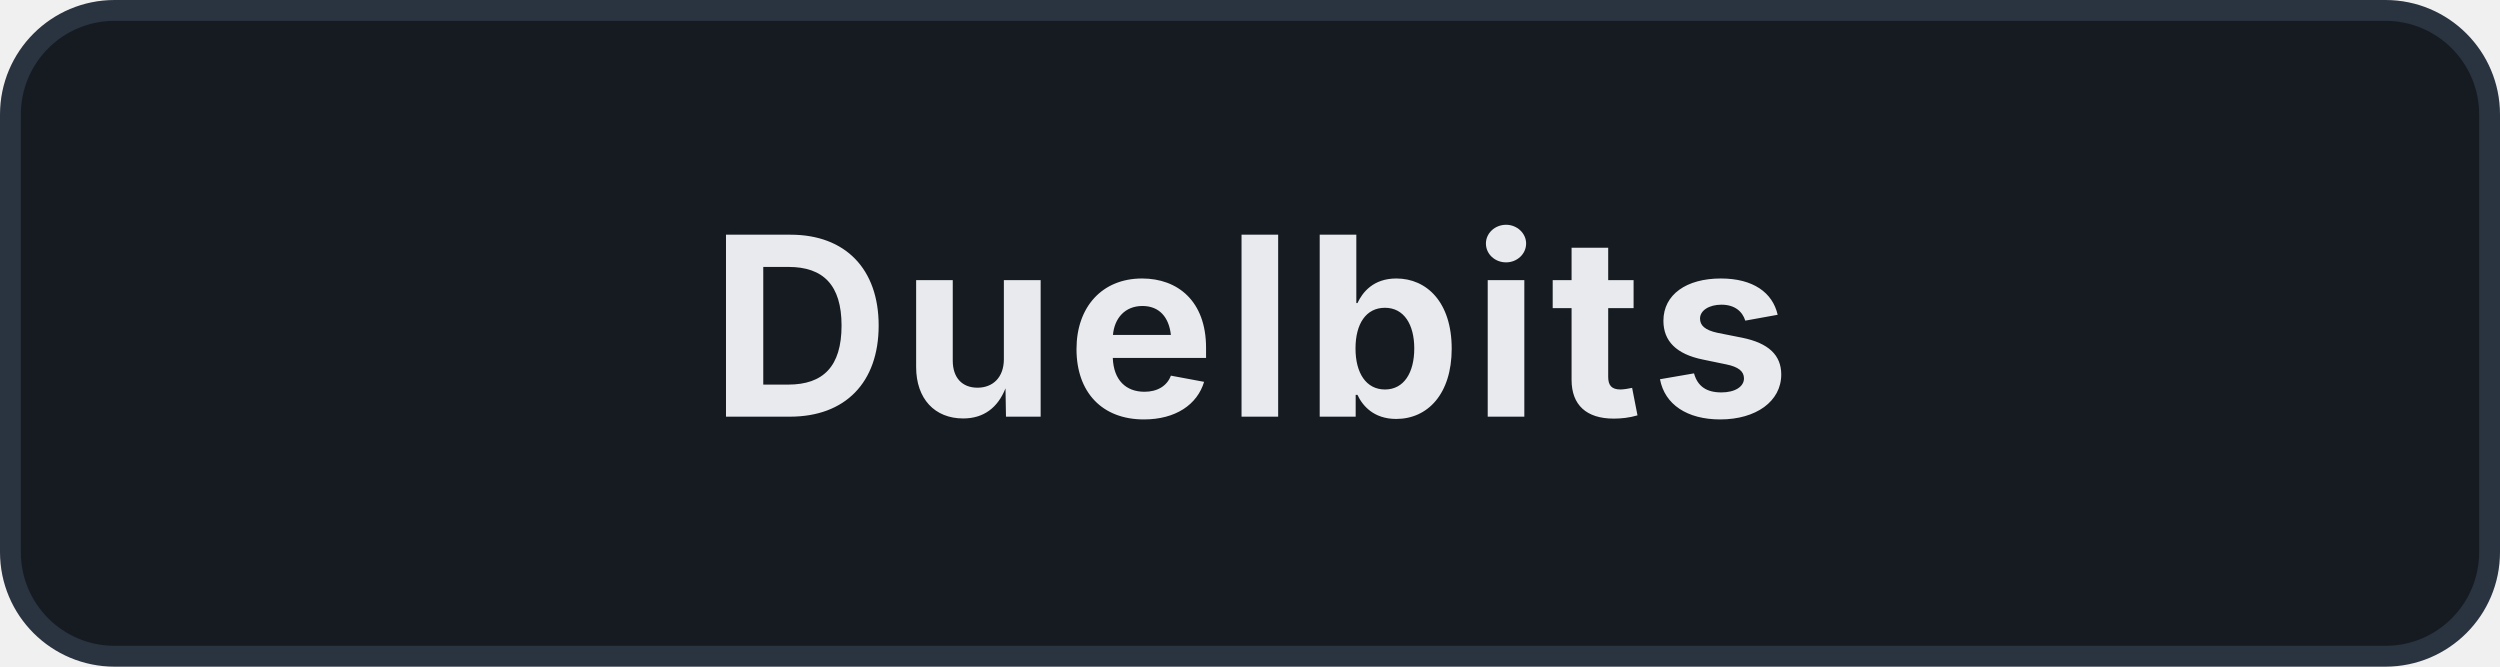
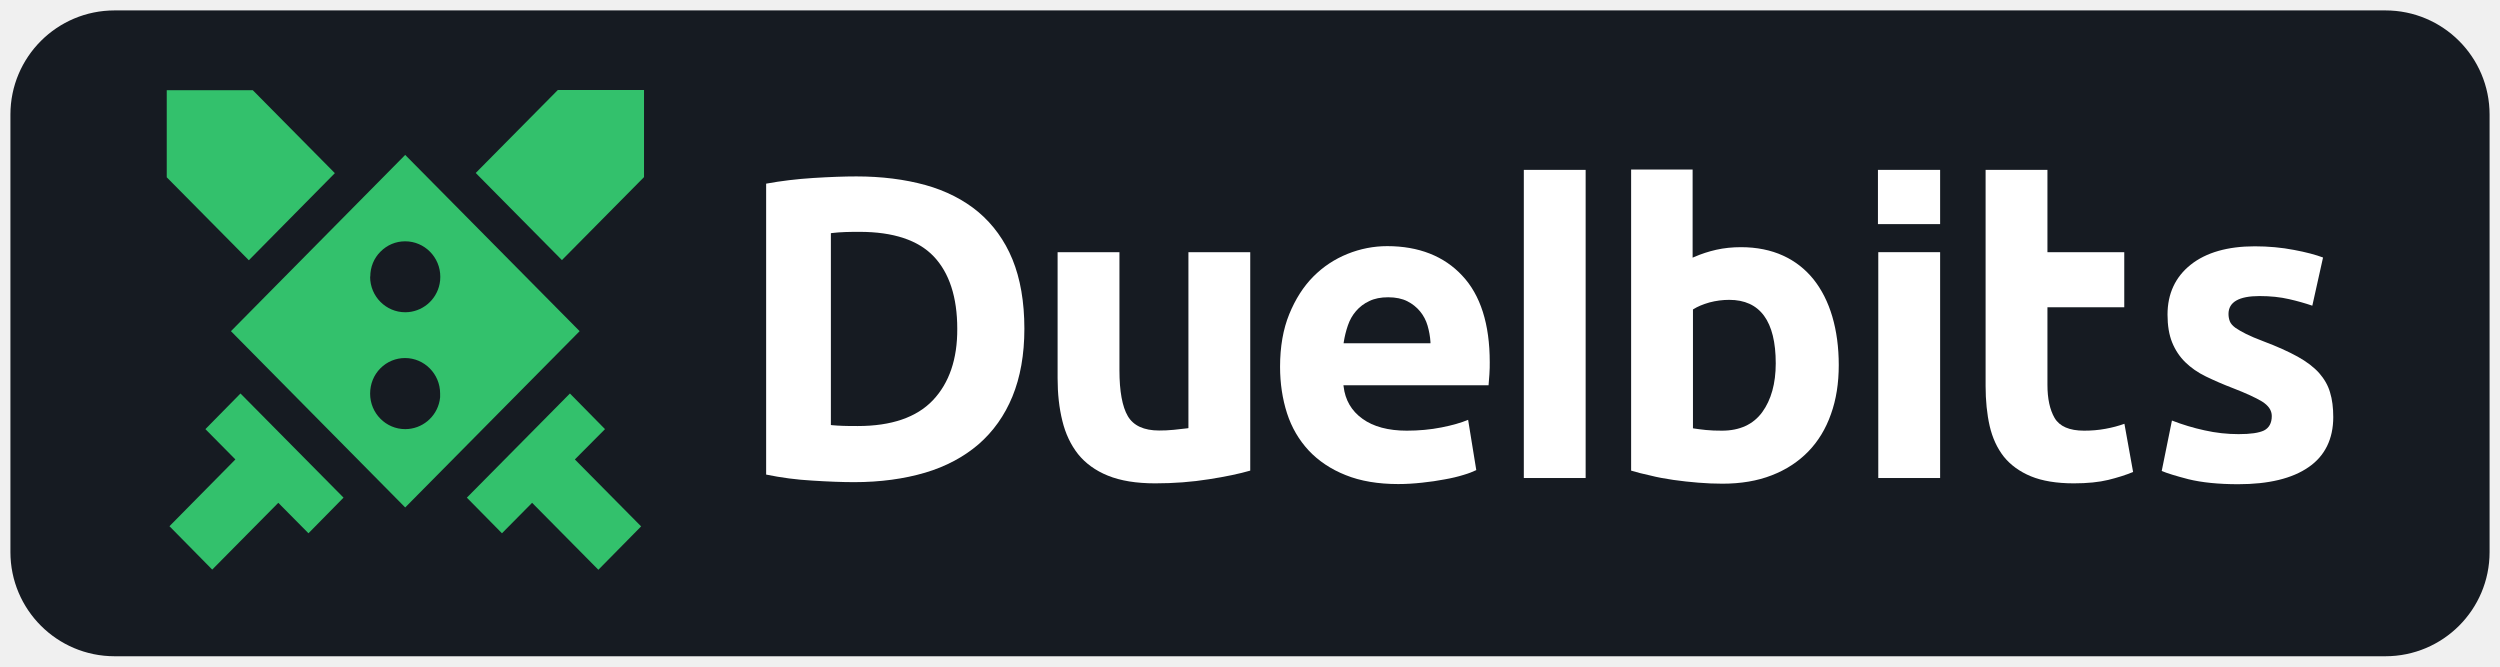
- <svg xmlns="http://www.w3.org/2000/svg" width="240" height="64" viewBox="0 0 240 64" role="img" aria-label="Duelbits logo placeholder">
-   <rect x="1" y="1" width="238" height="62" rx="10" fill="#161b22" stroke="#2a3340" stroke-width="2" />
-   <text x="120" y="40" text-anchor="middle" font-family="Inter, 'Segoe UI', Arial, sans-serif" font-size="24" font-weight="700" letter-spacing="1" fill="#e8eaed">Duelbits</text>
+ <svg xmlns="http://www.w3.org/2000/svg" width="240" height="64" viewBox="0 0 240 64" role="img" aria-label="Duelbits logo">
+   <rect x="1" y="1" width="238" height="62" rx="10" fill="#161b22" />
+   <svg x="15.4" y="8.0" width="209.3" height="48.0" viewBox="0 0 109 25">
+     <path d="M42.597 15.655C42.989 14.699 43.193 13.563 43.193 12.272C43.193 10.929 42.989 9.759 42.597 8.803C42.205 7.848 41.626 7.056 40.894 6.436C40.161 5.825 39.267 5.369 38.245 5.085C37.214 4.801 36.056 4.654 34.795 4.654C34.199 4.654 33.475 4.68 32.641 4.732C31.823 4.784 31.031 4.878 30.281 5.016V19.562C31.031 19.717 31.806 19.82 32.589 19.863C33.39 19.915 34.097 19.941 34.685 19.941C35.988 19.941 37.18 19.777 38.228 19.468C39.275 19.158 40.17 18.676 40.902 18.047C41.635 17.41 42.205 16.61 42.597 15.655ZM38.62 15.844C37.802 16.705 36.541 17.135 34.864 17.135C34.565 17.135 34.327 17.135 34.123 17.126C33.918 17.118 33.731 17.109 33.569 17.092L33.518 17.083V7.495L33.56 7.486C33.773 7.46 34.012 7.443 34.25 7.435C34.497 7.426 34.736 7.426 34.957 7.426C36.635 7.426 37.887 7.839 38.662 8.657C39.437 9.475 39.837 10.688 39.837 12.272C39.846 13.778 39.437 14.983 38.62 15.844Z" fill="white" />
+     <path d="M45.876 18.538C46.242 18.994 46.745 19.364 47.366 19.614C47.997 19.872 48.789 20.001 49.734 20.001C50.671 20.001 51.574 19.932 52.425 19.795C53.26 19.666 53.95 19.519 54.486 19.364V8.442H51.395V17.238L51.352 17.247C51.156 17.273 50.926 17.299 50.662 17.324C50.407 17.35 50.16 17.359 49.93 17.359C49.172 17.359 48.644 17.118 48.363 16.636C48.09 16.171 47.946 15.396 47.946 14.355V8.442H44.854V14.742C44.854 15.517 44.931 16.231 45.092 16.877C45.246 17.514 45.51 18.073 45.876 18.538Z" fill="white" />
+     <path d="M61.334 8.14C60.661 8.14 59.988 8.27 59.35 8.528C58.711 8.786 58.132 9.165 57.638 9.664C57.144 10.163 56.743 10.791 56.437 11.54C56.13 12.289 55.977 13.176 55.977 14.174C55.977 15 56.096 15.784 56.326 16.498C56.556 17.212 56.922 17.832 57.408 18.357C57.893 18.874 58.515 19.295 59.256 19.588C59.997 19.889 60.883 20.036 61.888 20.036C62.288 20.036 62.688 20.01 63.08 19.967C63.48 19.924 63.855 19.872 64.204 19.803C64.553 19.743 64.869 19.666 65.15 19.579C65.414 19.502 65.627 19.416 65.788 19.338L65.38 16.825C65.03 16.971 64.579 17.101 64.051 17.204C63.489 17.316 62.901 17.367 62.313 17.367C61.394 17.367 60.644 17.169 60.099 16.773C59.545 16.378 59.23 15.827 59.154 15.155L59.145 15.095H66.402C66.419 14.932 66.427 14.751 66.444 14.553C66.461 14.329 66.461 14.123 66.461 13.942C66.461 12.04 66.001 10.585 65.082 9.612C64.179 8.64 62.91 8.14 61.334 8.14ZM59.154 12.995L59.162 12.935C59.205 12.659 59.273 12.384 59.367 12.108C59.46 11.833 59.597 11.592 59.776 11.385C59.954 11.179 60.176 11.007 60.44 10.886C60.704 10.757 61.019 10.697 61.385 10.697C61.76 10.697 62.084 10.766 62.339 10.895C62.595 11.024 62.807 11.196 62.978 11.403C63.148 11.609 63.276 11.85 63.353 12.117C63.429 12.384 63.48 12.651 63.497 12.935V12.995H59.154Z" fill="white" />
+     <path d="M88.98 8.442H85.888V19.734H88.98V8.442Z" fill="white" />
+     <path d="M71.256 4.327H68.165V19.734H71.256V4.327Z" fill="white" />
+     <path d="M91.458 17.135C91.595 17.729 91.833 18.245 92.165 18.667C92.497 19.08 92.957 19.416 93.519 19.648C94.082 19.881 94.805 20.001 95.666 20.001C96.347 20.001 96.926 19.941 97.386 19.829C97.838 19.717 98.255 19.588 98.629 19.433L98.195 17.023C97.906 17.126 97.591 17.212 97.25 17.273C96.884 17.342 96.526 17.367 96.177 17.367C95.444 17.367 94.95 17.152 94.703 16.73C94.465 16.317 94.346 15.767 94.346 15.078V11.196H98.187V8.442H94.346V4.327H91.254V15.13C91.254 15.861 91.322 16.541 91.458 17.135Z" fill="white" />
+     <path d="M103.885 20.044C105.401 20.044 106.585 19.76 107.402 19.192C108.22 18.633 108.637 17.78 108.637 16.687C108.637 16.223 108.586 15.801 108.475 15.448C108.373 15.095 108.186 14.777 107.93 14.484C107.666 14.191 107.309 13.916 106.857 13.666C106.406 13.417 105.818 13.15 105.128 12.892C104.787 12.762 104.498 12.642 104.276 12.53C104.055 12.418 103.876 12.315 103.74 12.22C103.604 12.117 103.51 12.014 103.467 11.902C103.425 11.799 103.399 11.669 103.399 11.532C103.399 10.938 103.919 10.636 104.949 10.636C105.494 10.636 105.988 10.688 106.431 10.791C106.849 10.886 107.24 10.998 107.59 11.118L108.126 8.709C107.76 8.571 107.275 8.442 106.678 8.33C106.057 8.209 105.392 8.149 104.711 8.149C103.357 8.149 102.275 8.459 101.508 9.07C100.742 9.681 100.35 10.516 100.35 11.566C100.35 12.108 100.427 12.573 100.58 12.952C100.733 13.331 100.955 13.666 101.236 13.942C101.517 14.217 101.858 14.458 102.266 14.656C102.675 14.854 103.127 15.052 103.621 15.241C104.268 15.491 104.753 15.715 105.069 15.904C105.401 16.111 105.563 16.352 105.563 16.636C105.563 16.989 105.426 17.23 105.171 17.359C104.915 17.479 104.506 17.54 103.902 17.54C103.34 17.54 102.769 17.479 102.198 17.35C101.645 17.23 101.1 17.066 100.571 16.86L100.06 19.381C100.316 19.493 100.767 19.631 101.398 19.795C102.062 19.958 102.897 20.044 103.885 20.044Z" fill="white" />
+     <path d="M22.224 17.29L20.47 15.508L15.317 20.716L17.072 22.497L18.579 20.974L21.892 24.322L24.03 22.153L20.717 18.805L22.224 17.29Z" fill="#33C16C" />
+     <path d="M8.717 4.491L4.612 0.342H0.311V4.698L4.416 8.846L8.717 4.491Z" fill="#33C16C" />
+     <path d="M12.234 21.206L20.956 12.392L12.234 3.579L3.521 12.392L12.234 21.206ZM13.955 15.87C13.793 16.696 13.069 17.29 12.234 17.29C11.272 17.29 10.48 16.498 10.48 15.517C10.48 15.035 10.659 14.587 10.991 14.252C11.323 13.916 11.766 13.735 12.226 13.735C13.188 13.735 13.98 14.527 13.98 15.508C13.989 15.637 13.98 15.758 13.955 15.87ZM10.488 9.664C10.488 9.191 10.667 8.743 10.999 8.416C11.331 8.08 11.766 7.899 12.234 7.899C13.197 7.899 13.989 8.691 13.989 9.673C13.989 9.793 13.98 9.914 13.955 10.025C13.793 10.852 13.069 11.446 12.234 11.446C11.272 11.446 10.48 10.654 10.48 9.673V9.664H10.488Z" fill="#33C16C" />
+     <path d="M15.76 4.482L20.07 8.838L24.175 4.689V0.334H19.865L15.76 4.482Z" fill="#33C16C" />
+     <path d="M5.889 20.974L7.397 22.497L9.151 20.715L3.998 15.508L2.244 17.29L3.743 18.805L0.447 22.144L2.585 24.313L5.889 20.974Z" fill="#33C16C" />
+     <path d="M75.642 19.829C76.051 19.889 76.469 19.932 76.886 19.967C77.303 20.001 77.712 20.018 78.095 20.018C79.015 20.018 79.841 19.881 80.565 19.597C81.281 19.321 81.894 18.917 82.388 18.409C82.882 17.901 83.265 17.273 83.521 16.541C83.785 15.809 83.912 14.992 83.912 14.088C83.912 13.201 83.802 12.384 83.589 11.661C83.376 10.938 83.061 10.318 82.652 9.802C82.243 9.294 81.732 8.889 81.127 8.614C80.523 8.338 79.816 8.192 79.024 8.192C78.589 8.192 78.172 8.235 77.789 8.321C77.406 8.407 77.039 8.528 76.681 8.683L76.605 8.717V4.31H73.53V19.364C73.803 19.45 74.126 19.528 74.476 19.605C74.842 19.7 75.234 19.769 75.642 19.829ZM76.622 11.308L76.647 11.291C76.852 11.162 77.116 11.05 77.448 10.955C77.772 10.869 78.104 10.826 78.436 10.826C79.978 10.826 80.761 11.893 80.761 14.002C80.761 15.009 80.531 15.827 80.088 16.438C79.637 17.058 78.956 17.367 78.07 17.367C77.78 17.367 77.516 17.359 77.269 17.333C77.022 17.307 76.818 17.281 76.665 17.256L76.622 17.247V11.308V11.308Z" fill="white" />
+     <path d="M88.98 4.327H85.871V7.039H88.98V4.327Z" fill="white" />
+   </svg>
</svg>
